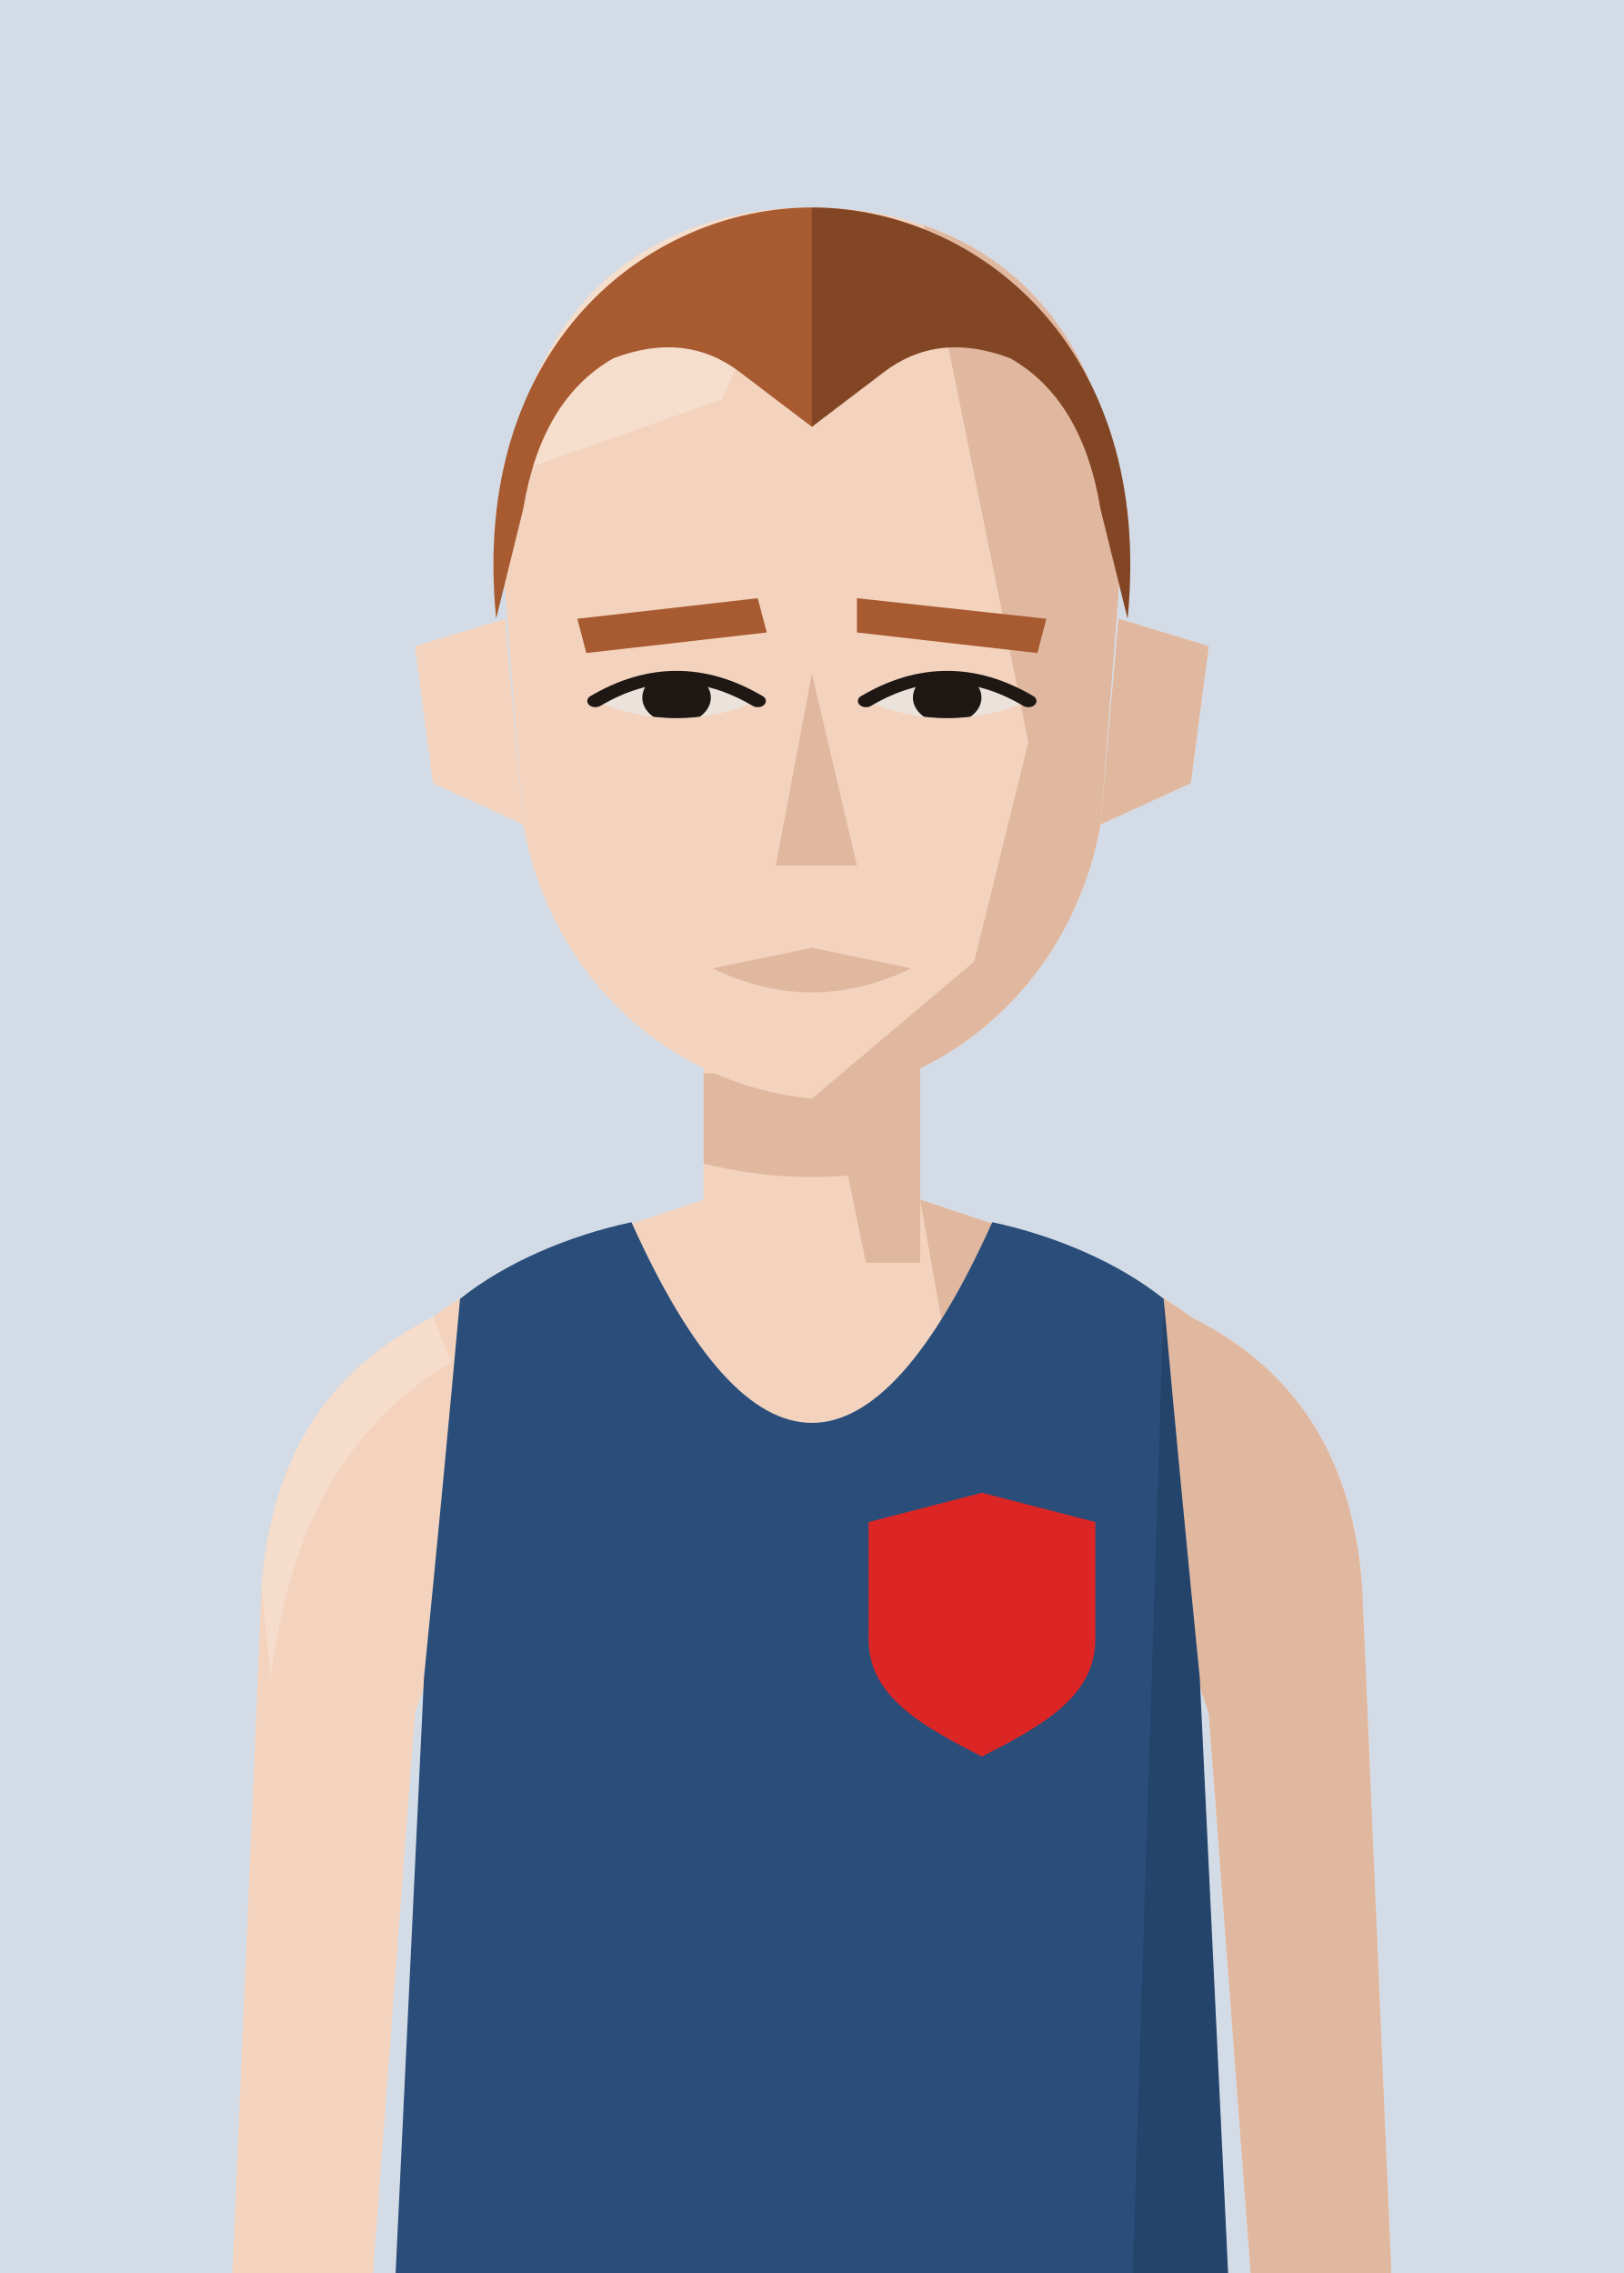
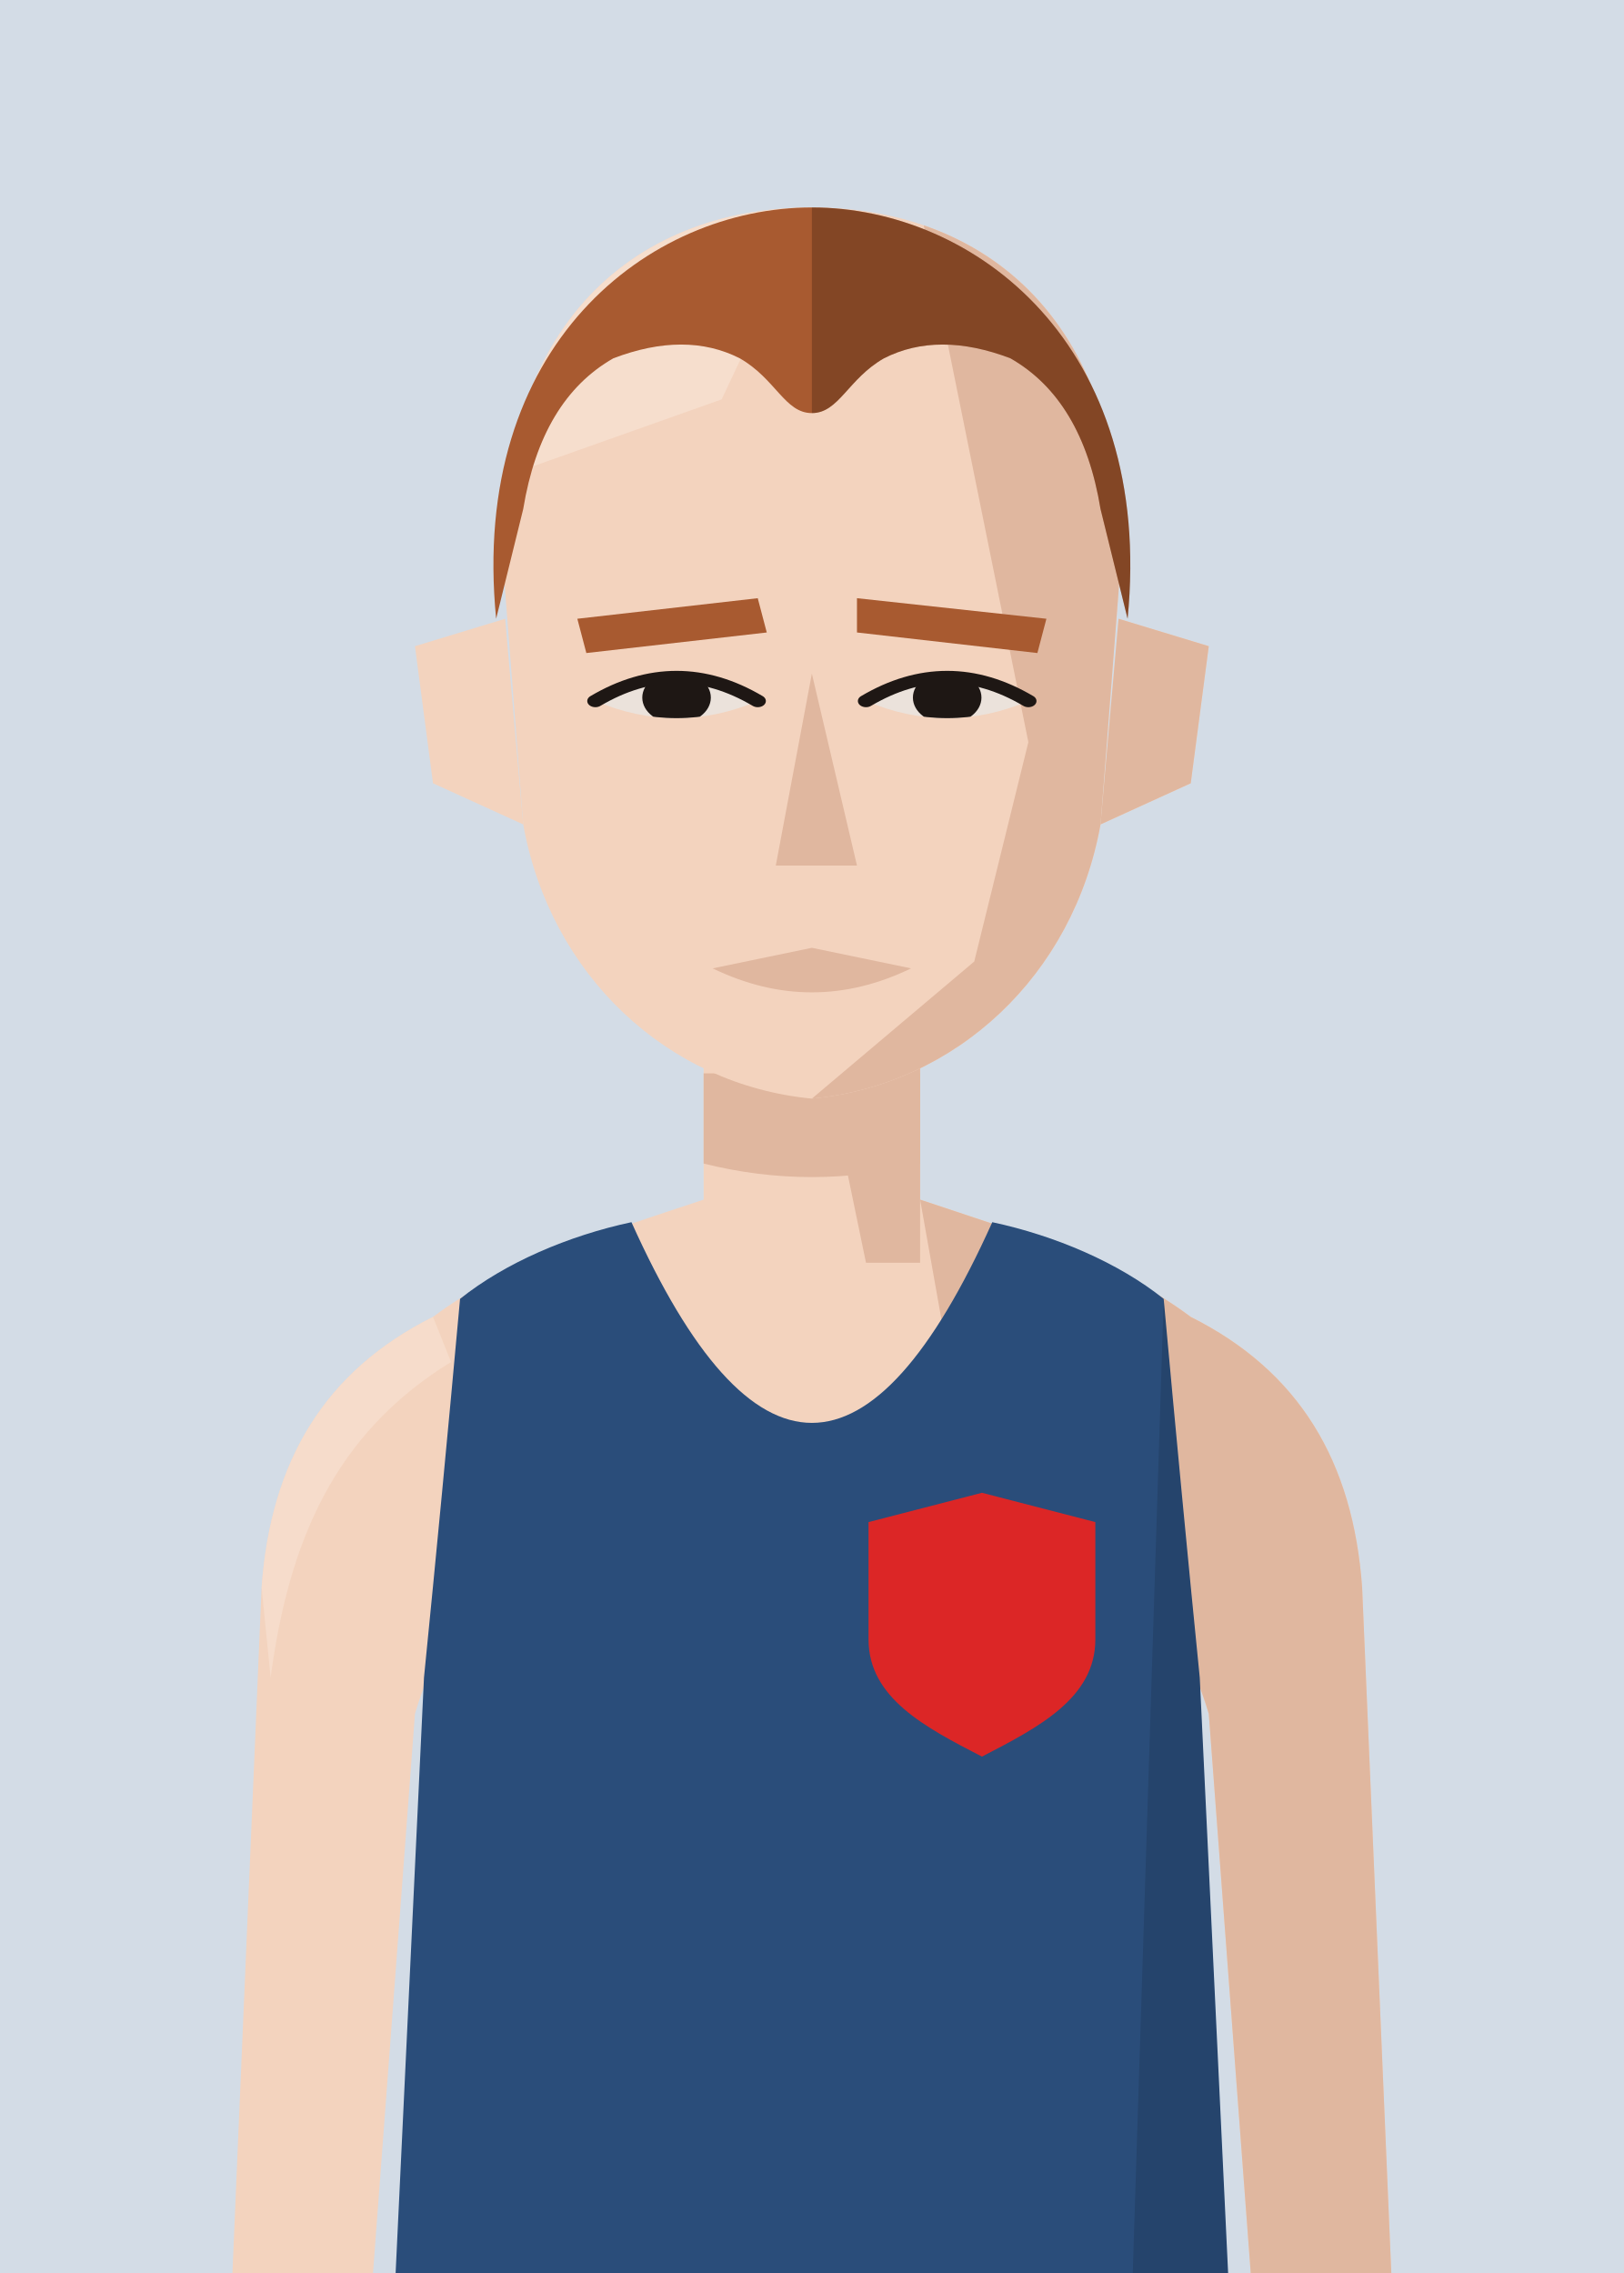
<svg xmlns="http://www.w3.org/2000/svg" viewBox="10 20 180 252">
  <defs>
    <clipPath id="vf">
      <path d="M53,330 L57,246 Q59,226 61,204 C66,200 73,197 80,195.5 Q100,240 120,195.5 C127,197 134,200 139,204 Q141,226 143,246 L147,330 Z" />
    </clipPath>
    <clipPath id="hf">
      <path d="M66,96 C64,58 80,40 100,40 C120,40 136,58 134,96 L132,130 C129,152 116,168 100,170 C84,168 71,152 68,130 Z" />
    </clipPath>
    <clipPath id="rf">
      <rect x="100" y="0" width="100" height="300" />
    </clipPath>
    <clipPath id="ef">
      <path d="M76,112 Q85,105 94,112 Q85,117 76,112 Z" />
      <path d="M106,112 Q115,105 124,112 Q115,117 106,112 Z" />
    </clipPath>
    <clipPath id="cf">
      <rect x="0" y="92" width="200" height="300" />
    </clipPath>
  </defs>
  <rect width="200" height="280" fill="#D3DCE6" />
  <g transform="translate(0,-40)">
    <rect x="88" y="171" width="24" height="37" fill="#F3D3BE" />
    <path d="M88,193 C76,197 66,200 58,206 C46,212 40,222 39,236 L35,330 L50,330 L56,250 Q59,240 64,238 L136,238 Q141,240 144,250 L150,330 L165,330 L161,236 C160,222 154,212 142,206 C134,200 124,197 112,193" fill="#F3D3BE" />
    <g fill="#E0B79F">
      <path d="M112,193 C124,197 134,200 142,206 C154,212 160,222 161,236 L165,330 L150,330 L144,250 Q141,240 136,238 L120,238 Z" />
      <path d="M58,206 C46,212 40,222 39,236 L40,246 C42,231 47,219 60,211 Z" fill="#F8E2D3" opacity=".6" />
      <polygon points="100,171 112,171 112,200 106,200" />
      <path d="M88,179 L112,179 L112,189 Q100,192 88,189 Z" />
    </g>
    <g transform="translate(0,83) scale(1,0.76) translate(0,-40)">
      <g fill="#F3D3BE">
        <path d="M66,100 L56,104 L58,124 L68,130 Z" />
        <path d="M134,100 L144,104 L142,124 L132,130 Z" />
        <path d="M66,96 C64,58 80,40 100,40 C120,40 136,58 134,96 L132,130 C129,152 116,168 100,170 C84,168 71,152 68,130 Z" />
      </g>
      <path d="M134,100 L144,104 L142,124 L132,130 Z" fill="#E0B79F" />
      <g clip-path="url(#hf)">
        <polygon points="112,40 140,40 140,180 100,180 100,170 118,150 124,118 120,92" fill="#E0B79F" />
        <polygon points="60,40 100,40 90,68 60,82" fill="#F8E2D3" opacity=".7" />
      </g>
      <g fill="#A85A30">
        <polygon points="74,100 94,97 95,102 75,105" />
        <polygon points="105,97 126,100 125,105 105,102" />
      </g>
      <g fill="#EBE2DB">
        <path d="M76,112 Q85,105 94,112 Q85,117 76,112 Z" />
        <path d="M106,112 Q115,105 124,112 Q115,117 106,112 Z" />
      </g>
      <g clip-path="url(#ef)" fill="#1E1714">
        <circle cx="85" cy="111.5" r="3.8" />
        <circle cx="115" cy="111.5" r="3.8" />
      </g>
      <g fill="none" stroke="#1E1714" stroke-width="1.8" stroke-linecap="round">
        <path d="M76,112 Q85,105 94,112" />
        <path d="M106,112 Q115,105 124,112" />
      </g>
      <polygon points="100,108 105,136 96,136" fill="#E0B79F" />
      <path d="M89,151 L100,148 L111,151 Q100,158 89,151 Z" fill="#E0B79F" />
      <g fill="#A85A30">
-         <path d="M65,100 C62,60 82,40 100,40 C118,40 138,60 135,100 L132,84 Q130,68 122,62 Q114,58 108,64 L100,72 L92,64 Q86,58 78,62 Q70,68 68,84 Z" />
+         <path d="M65,100 C62,60 82,40 100,40 C118,40 138,60 135,100 L132,84 Q130,68 122,62 Q114,58 108,62 C104,65 103,70 100,70 C97,70 96,65 92,62 Q86,58 78,62 Q70,68 68,84 Z" />
        <g clip-path="url(#rf)" fill="#000" opacity=".22">
-           <path d="M65,100 C62,60 82,40 100,40 C118,40 138,60 135,100 L132,84 Q130,68 122,62 Q114,58 108,64 L100,72 L92,64 Q86,58 78,62 Q70,68 68,84 Z" />
+           <path d="M65,100 C62,60 82,40 100,40 C118,40 138,60 135,100 L132,84 Q130,68 122,62 Q114,58 108,62 C104,65 103,70 100,70 C97,70 96,65 92,62 Q86,58 78,62 Q70,68 68,84 Z" />
        </g>
      </g>
    </g>
    <g clip-path="url(#vf)">
      <path d="M53,330 L57,246 Q59,226 61,204 C66,200 73,197 80,195.5 Q100,240 120,195.5 C127,197 134,200 139,204 Q141,226 143,246 L147,330 Z" fill="#2a4d7a" />
      <g transform="matrix(6.2857 0 0 6.5 37.14 193)">
        <path d="M13 5 L15 5.5 L15 7.5 C15 8.5 14 9 13 9.5 C12 9 11 8.5 11 7.5 L11 5.5 Z" fill="#dc2626" />
      </g>
      <path d="M139,204 Q141,226 143,246 L147,330 L135,330 Z" fill="#000" opacity="0.12" />
    </g>
  </g>
</svg>
